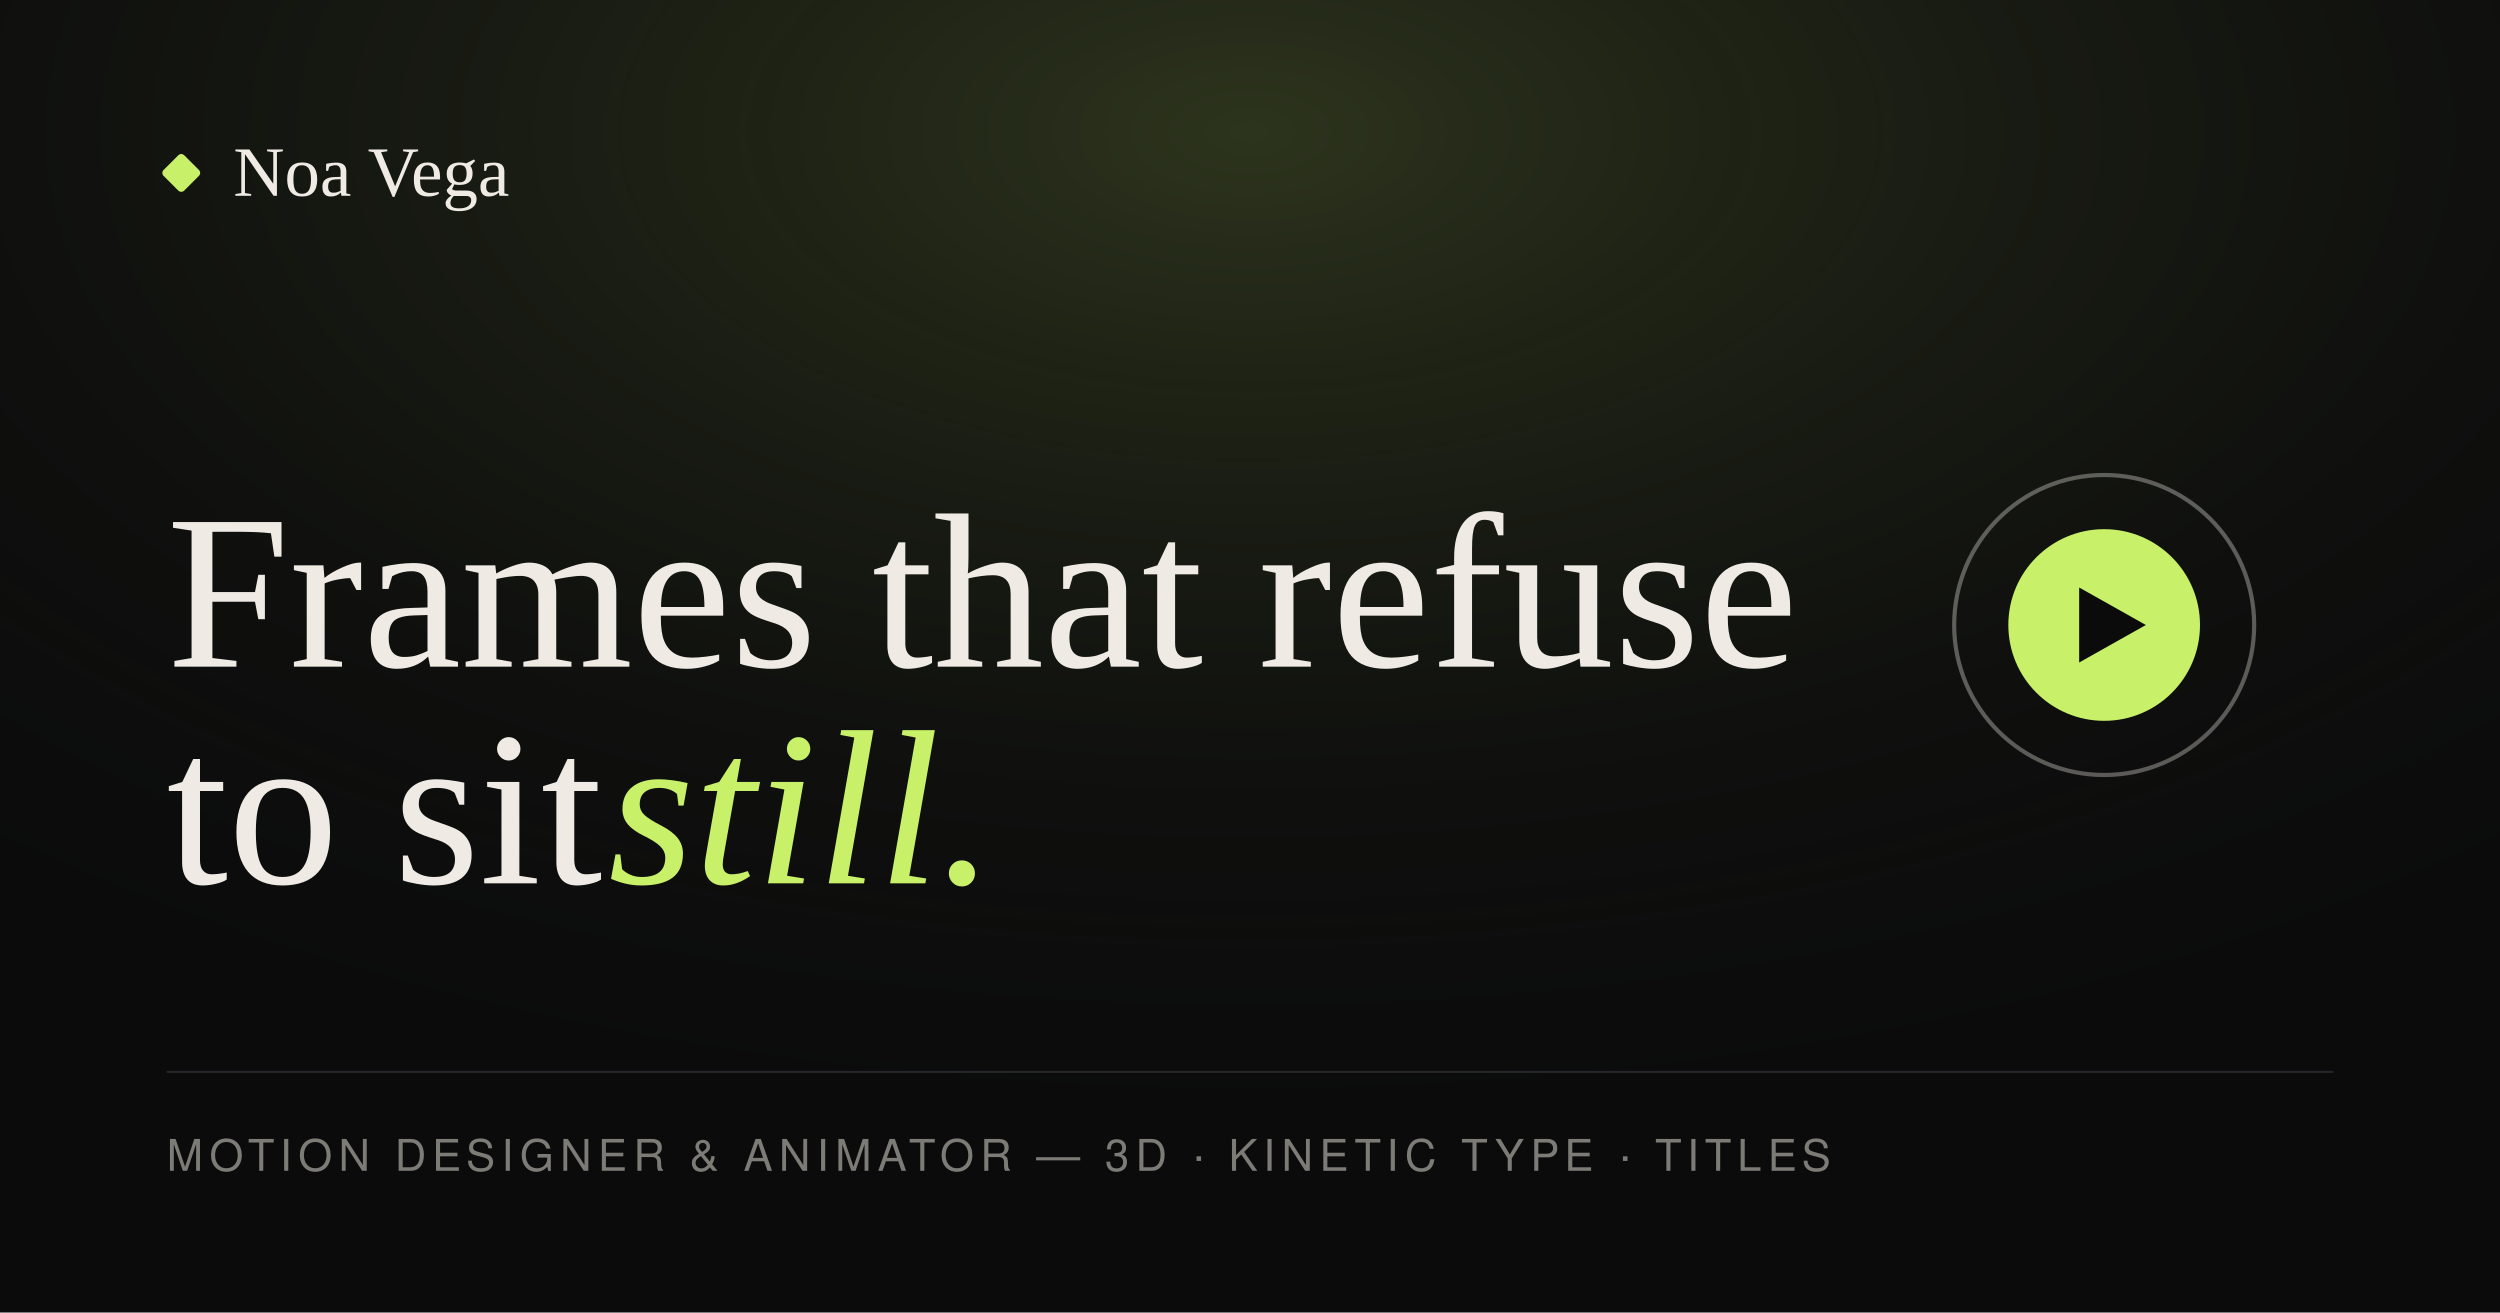
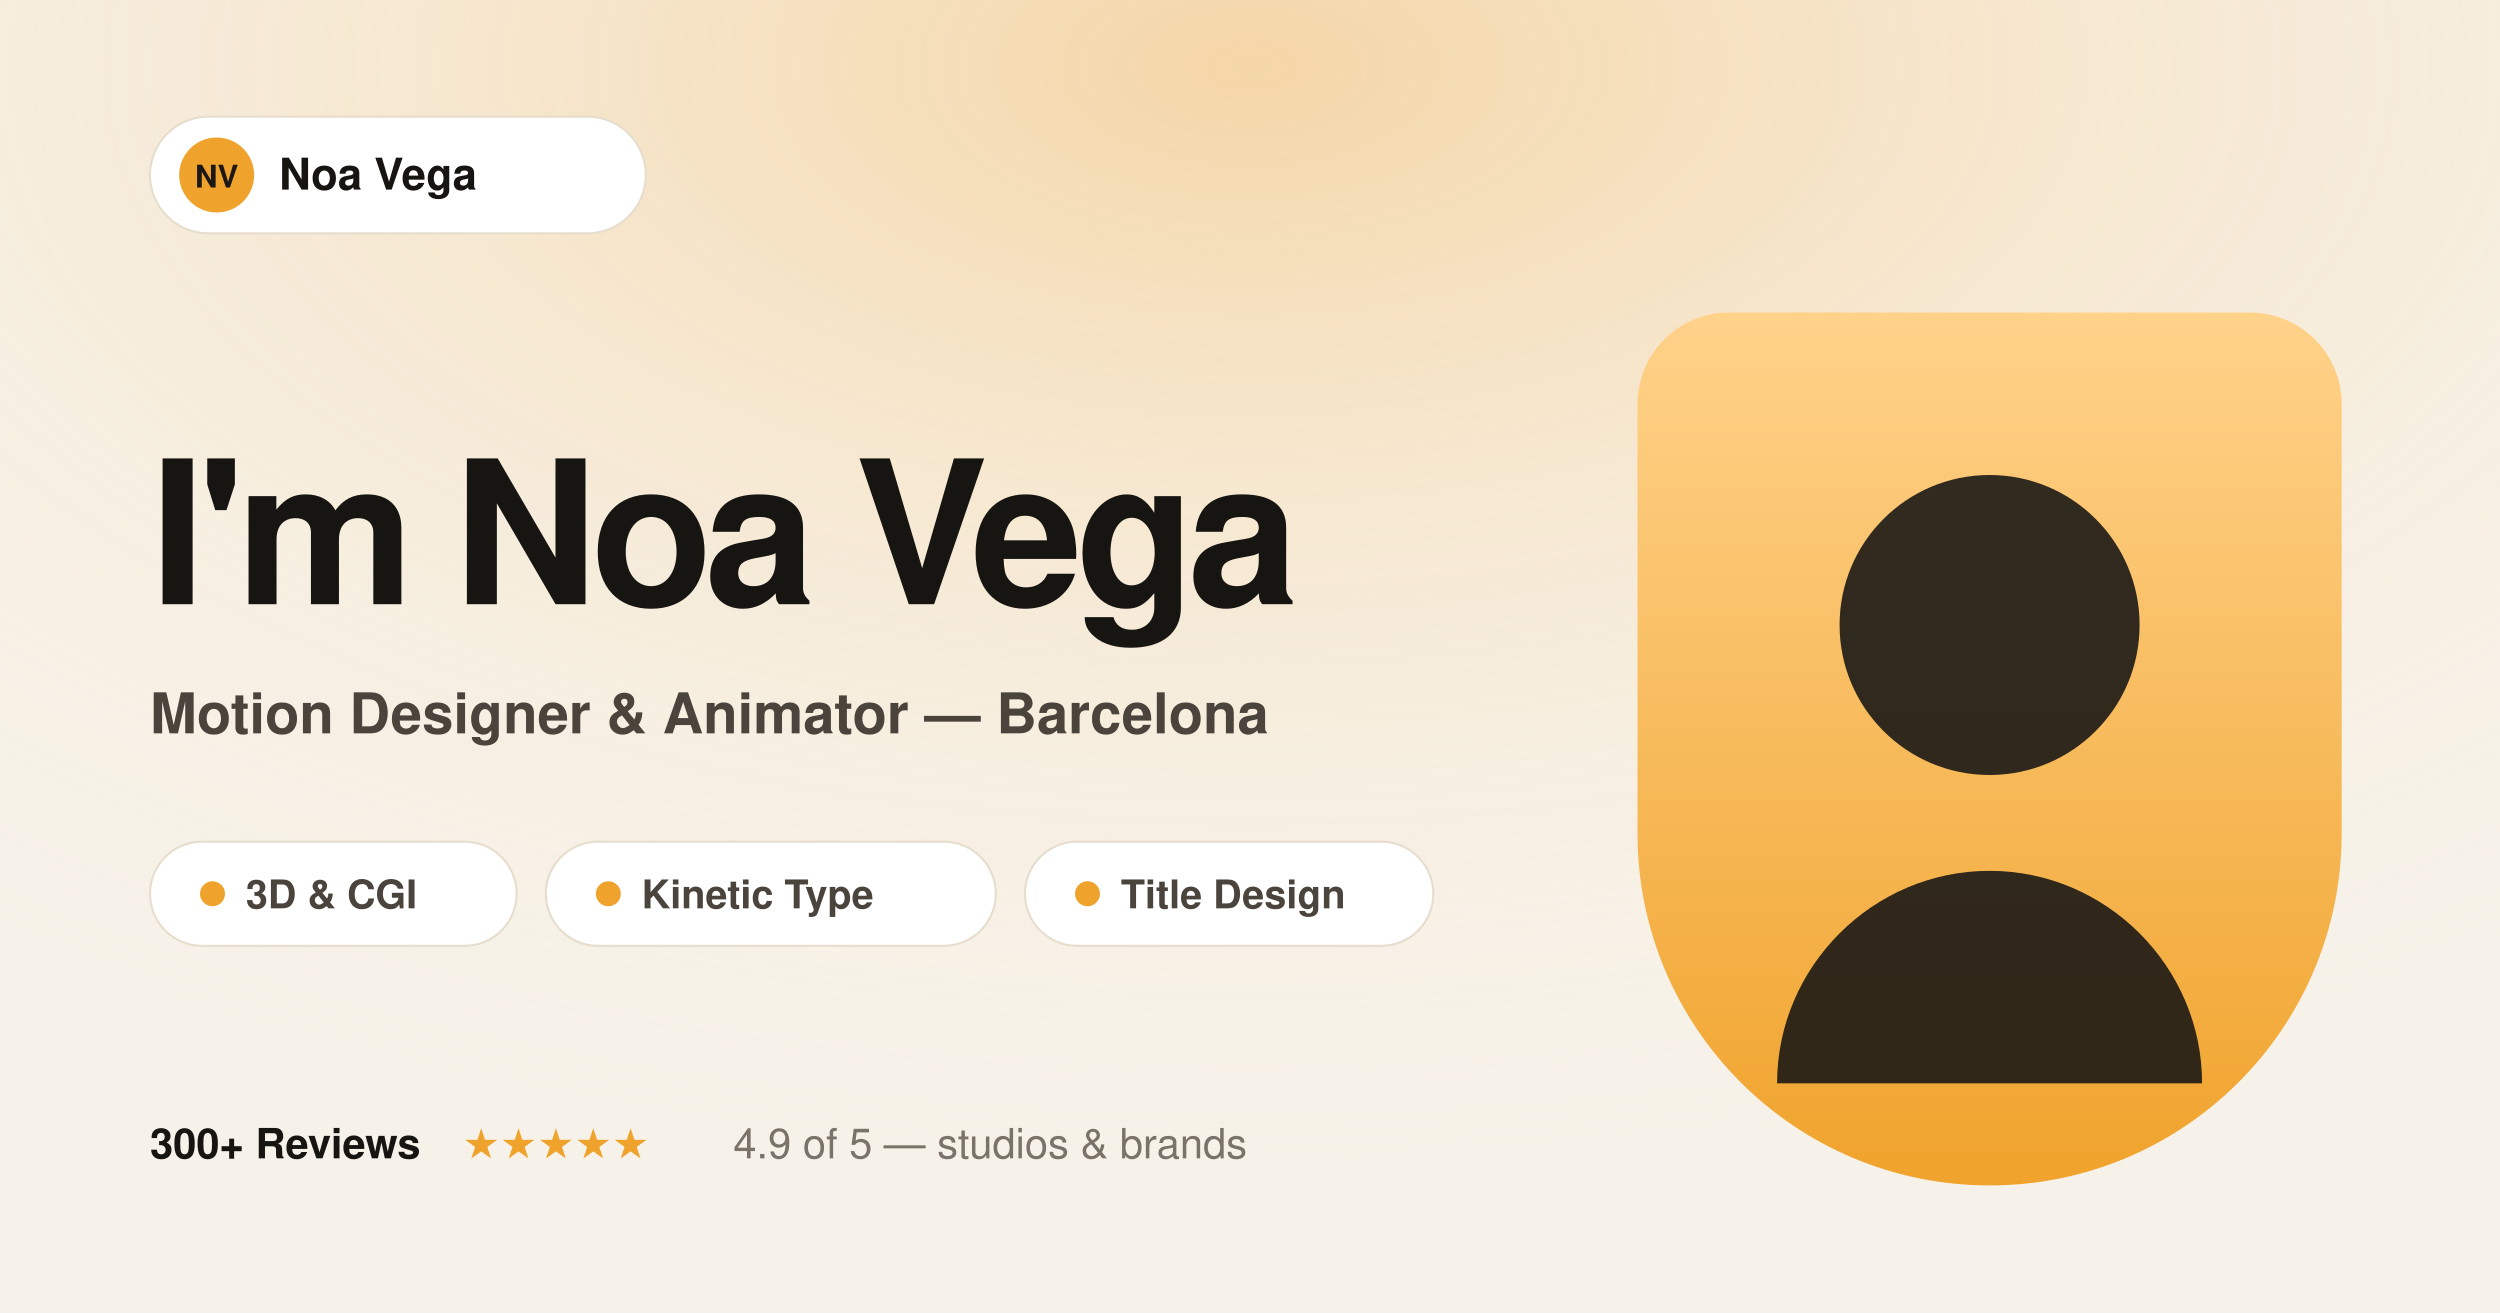
<svg xmlns="http://www.w3.org/2000/svg" viewBox="0 0 1200 630" width="1200" height="630">
  <defs>
-     <radialGradient id="glow" cx="0.5" cy="0.1" r="0.8">
-       <stop offset="0" stop-color="#c8f169" stop-opacity="0.18" />
-       <stop offset="1" stop-color="#0b0b0c" stop-opacity="0" />
+     <radialGradient id="glow" cx="0.5" cy="0.05" r="0.85">
+       <stop offset="0" stop-color="#f0a32c" stop-opacity="0.35" />
+       <stop offset="1" stop-color="#f7f2e9" stop-opacity="0" />
    </radialGradient>
+     <linearGradient id="pg" x1="0" y1="0" x2="0" y2="1">
+       <stop offset="0" stop-color="#ffd28a" />
+       <stop offset="1" stop-color="#f0a32c" />
+     </linearGradient>
  </defs>
-   <rect width="1200" height="630" fill="#0b0b0c" />
+   <rect width="1200" height="630" fill="#f7f2e9" />
  <rect width="1200" height="630" fill="url(#glow)" />
-   <rect x="80" y="76" width="14" height="14" rx="2" fill="#c8f169" transform="rotate(45 87 83)" />
-   <text x="112" y="94" font-family="Times New Roman, serif" font-size="34" fill="#efebe4">Noa Vega</text>
-   <text x="80" y="320" font-family="Times New Roman, serif" font-size="106" fill="#efebe4">Frames that refuse</text>
-   <text x="80" y="424" font-family="Times New Roman, serif" font-size="106" fill="#efebe4">to sit</text>
-   <text x="292" y="424" font-family="Times New Roman, serif" font-size="106" font-style="italic" fill="#c8f169">still.</text>
-   <g transform="translate(1010 300)">
-     <circle r="72" fill="none" stroke="#efebe4" stroke-width="2" opacity="0.35" />
-     <circle r="46" fill="#c8f169" />
-     <path d="M-12 -18 L20 0 L-12 18 Z" fill="#0b0b0c" />
+   <g>
+     <rect x="72" y="56" width="238" height="56" rx="28" fill="#ffffff" stroke="#e6ddcd" />
+     <circle cx="104" cy="84" r="18" fill="#f0a32c" />
+     <text x="104" y="90" text-anchor="middle" font-family="Segoe UI, Helvetica, Arial, sans-serif" font-size="15" font-weight="800" fill="#1b1815">NV</text>
+     <text x="134" y="91" font-family="Segoe UI, Helvetica, Arial, sans-serif" font-size="21" font-weight="800" fill="#171512">Noa Vega</text>
  </g>
-   <rect x="80" y="514" width="1040" height="1" fill="#26262a" />
-   <text x="80" y="562" font-family="Helvetica, Arial, sans-serif" font-size="21" letter-spacing="3" fill="#7d7b76">MOTION DESIGNER &amp; ANIMATOR — 3D · KINETIC TYPE · TITLES</text>
+   <text x="72" y="290" font-family="Segoe UI, Helvetica, Arial, sans-serif" font-size="96" font-weight="800" letter-spacing="-4" fill="#171512">I'm Noa Vega</text>
+   <text x="72" y="352" font-family="Segoe UI, Helvetica, Arial, sans-serif" font-size="27" font-weight="600" fill="#4a443c">Motion Designer &amp; Animator — Barcelona</text>
+   <g font-family="Segoe UI, Helvetica, Arial, sans-serif" font-size="19" font-weight="600">
+     <rect x="72" y="404" width="176" height="50" rx="25" fill="#ffffff" stroke="#e6ddcd" />
+     <circle cx="102" cy="429" r="6" fill="#f0a32c" />
+     <text x="118" y="436" fill="#4a443c">3D &amp; CGI</text>
+     <rect x="262" y="404" width="216" height="50" rx="25" fill="#ffffff" stroke="#e6ddcd" />
+     <circle cx="292" cy="429" r="6" fill="#f0a32c" />
+     <text x="308" y="436" fill="#4a443c">Kinetic Type</text>
+     <rect x="492" y="404" width="196" height="50" rx="25" fill="#ffffff" stroke="#e6ddcd" />
+     <circle cx="522" cy="429" r="6" fill="#f0a32c" />
+     <text x="538" y="436" fill="#4a443c">Title Design</text>
+   </g>
+   <g>
+     <path d="M830 150 h250 a44 44 0 0 1 44 44 v206 a169 169 0 0 1 -338 0 v-206 a44 44 0 0 1 44 -44 z" fill="url(#pg)" />
+     <circle cx="955" cy="300" r="72" fill="#1b1815" opacity="0.9" />
+     <path d="M853 520c0-56 46-102 102-102s102 46 102 102z" fill="#1b1815" opacity="0.9" />
+   </g>
+   <g font-family="Segoe UI, Helvetica, Arial, sans-serif">
+     <text x="72" y="556" font-size="20" font-weight="700" fill="#171512">300+ Reviews</text>
+     <text x="222" y="556" font-size="20" fill="#f0a32c">★★★★★</text>
+     <text x="352" y="556" font-size="20" fill="#7a736a">4.9 of 5 — studios &amp; brands</text>
+   </g>
</svg>
